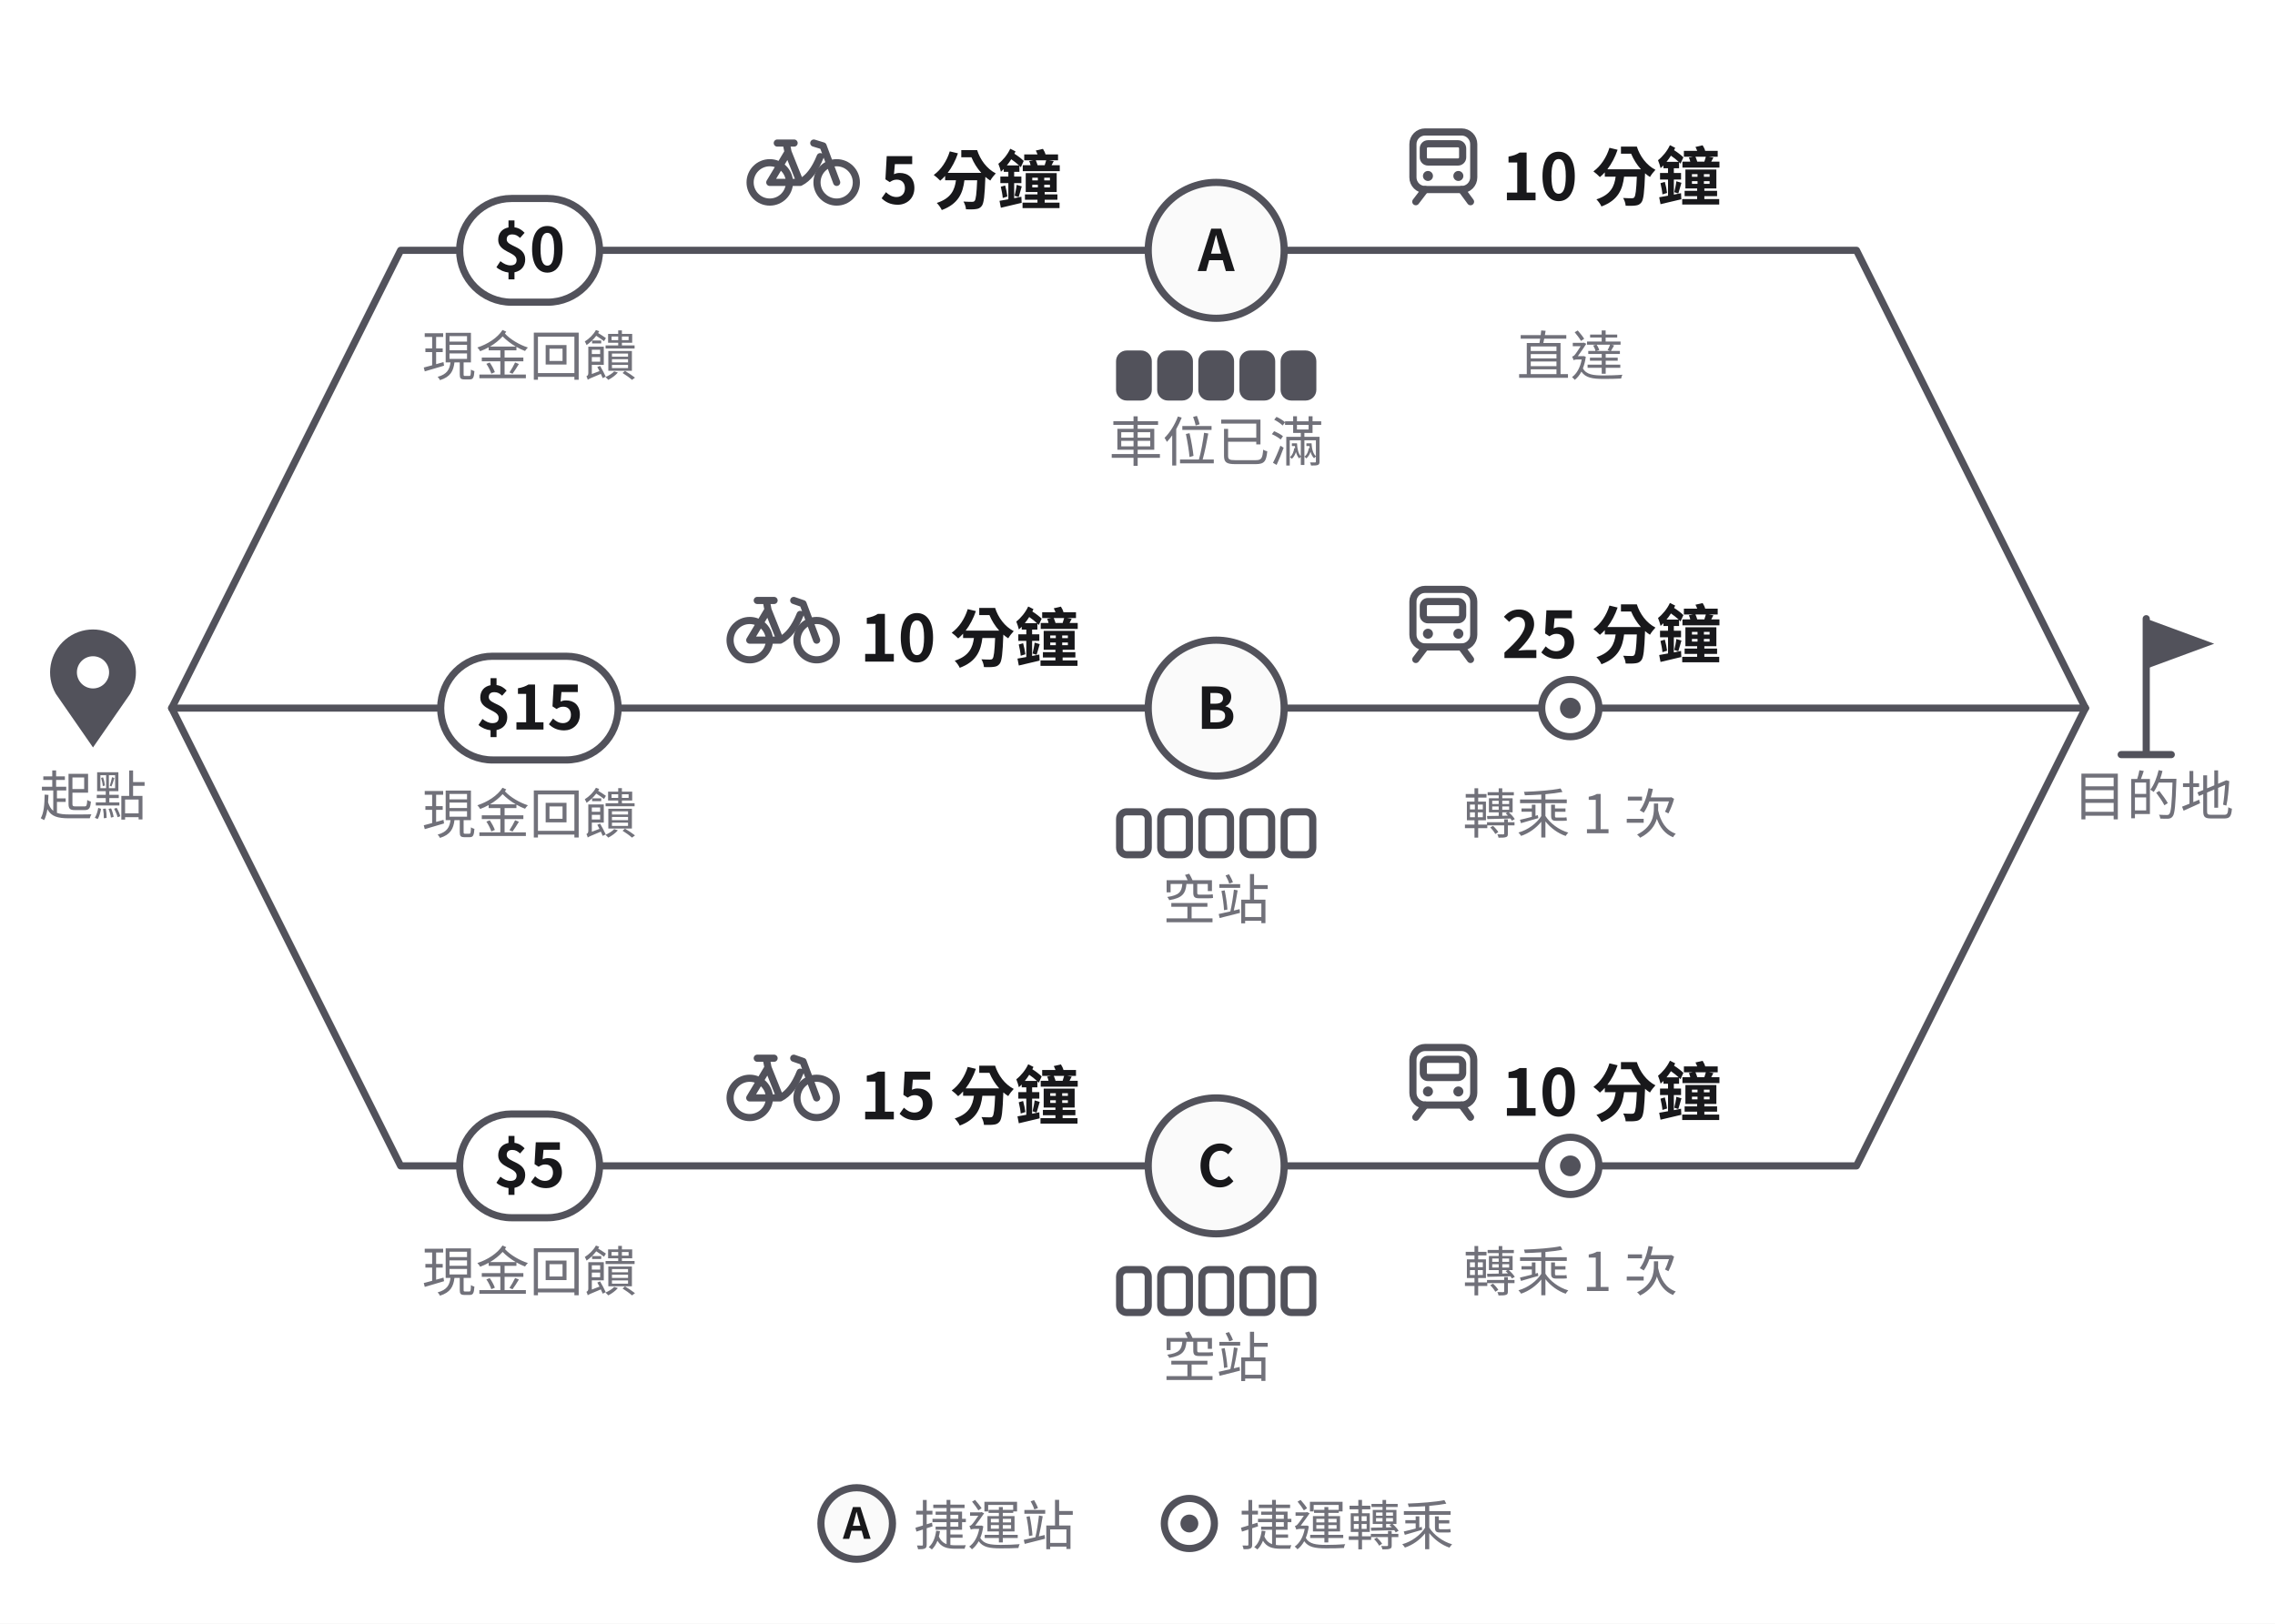
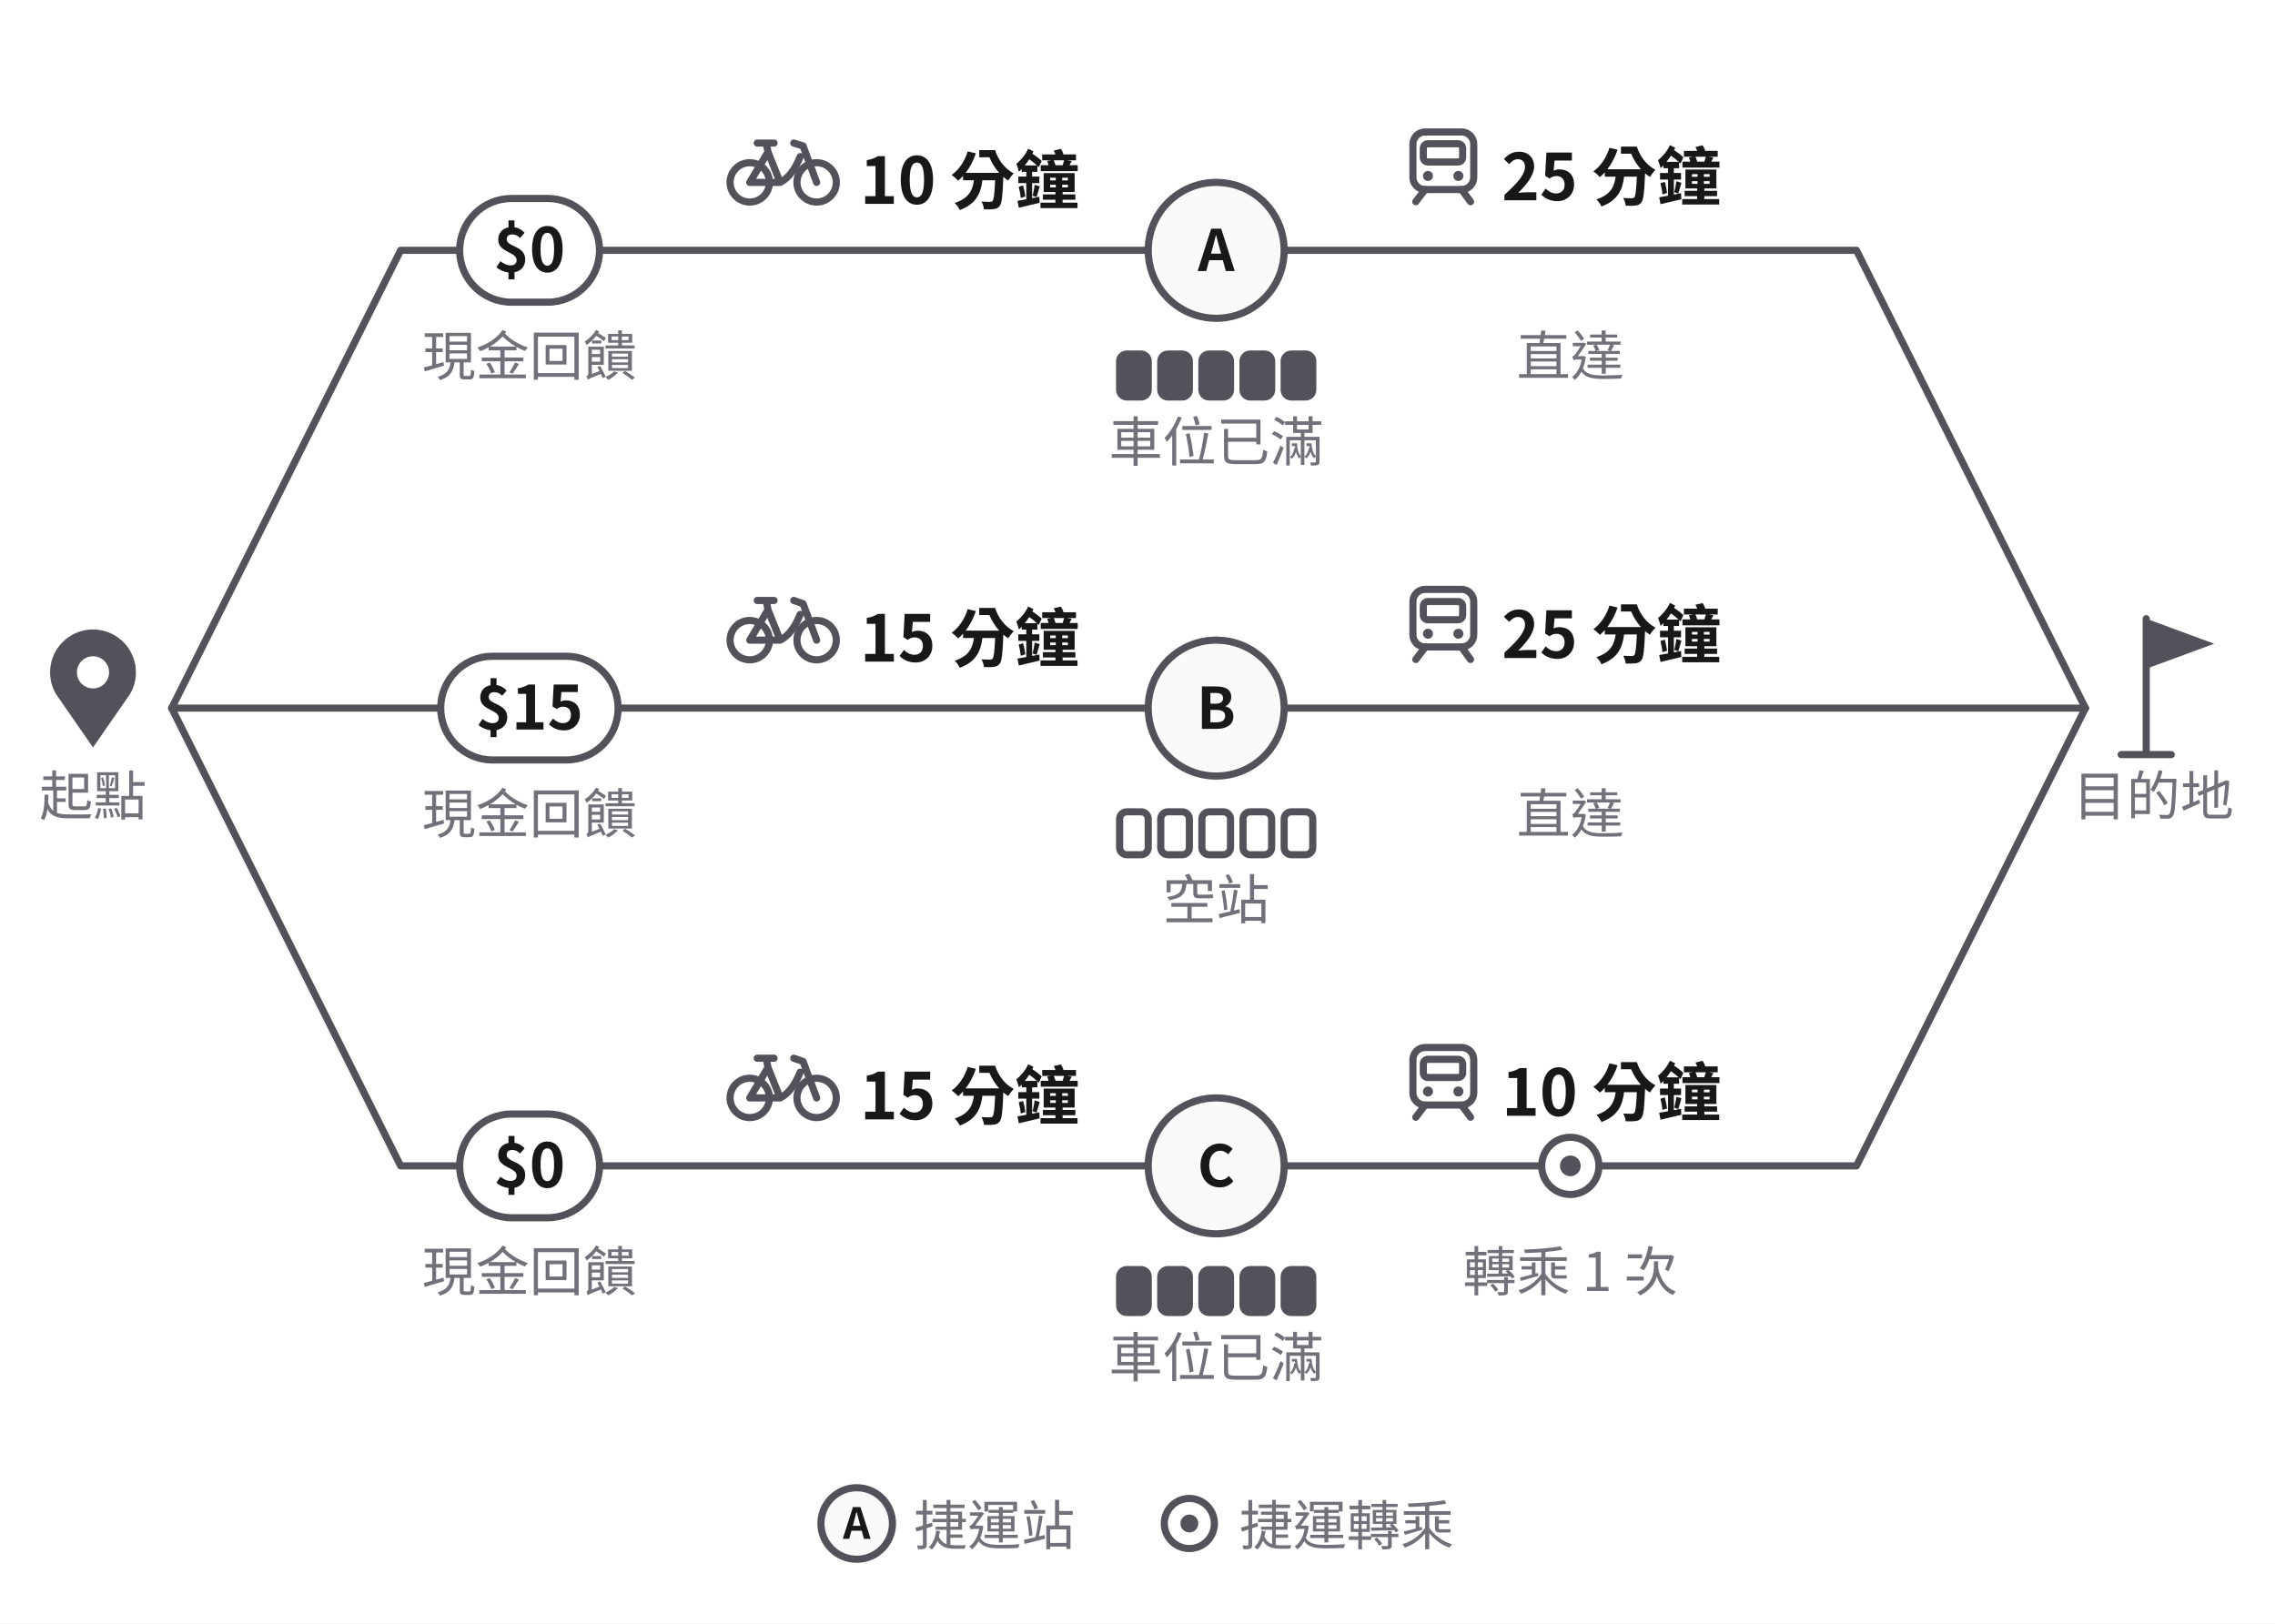
<svg xmlns="http://www.w3.org/2000/svg" viewBox="0 0 636 454" width="636" height="454" style="display:block;width:100%;max-width:480px;height:auto;margin:0 auto" role="img" aria-label="三條路線：騎腳踏車到捷運站，再搭捷運前往目的地">
  <style>.rs-bg{fill:#ffffff}.rs-tx{fill:#18181b}.rs-mu{fill:#71717a}.rs-ln{fill:none;stroke:#52525b}.rs-ink{fill:#52525b}.rs-paper{fill:#ffffff}.rs-box{fill:#ffffff;stroke:#52525b}.rs-band{fill:#fafafa;stroke:#52525b}.rs-slot{stroke:#52525b}</style>
  <rect width="636" height="454" class="rs-bg" />
  <g font-family="system-ui,-apple-system,'Segoe UI','Noto Sans TC','Noto Sans CJK TC','PingFang TC','Microsoft JhengHei',sans-serif">
    <g class="rs-ln" stroke-width="2" stroke-linejoin="round" stroke-linecap="round">
      <path d="M48.0,198.0 L112.0,70.0 L321.0,70.0" />
      <path d="M359.0,70.0 L519.0,70.0 L583.0,198.0" />
      <path d="M48.0,198.0 L112.0,198.0 L321.0,198.0" />
      <path d="M359.0,198.0 L519.0,198.0 L583.0,198.0" />
      <path d="M48.0,198.0 L112.0,326.0 L321.0,326.0" />
      <path d="M359.0,326.0 L519.0,326.0 L583.0,198.0" />
    </g>
    <rect x="128.5" y="55.5" width="39.1" height="29.0" rx="14.5" class="rs-box" stroke-width="2" />
    <text x="148.0" y="76.0" font-size="17" font-weight="600" class="rs-tx" text-anchor="middle">$0</text>
    <text x="148.0" y="105.0" font-size="15" font-weight="500" class="rs-mu" text-anchor="middle">現金回饋</text>
    <g class="rs-ln" stroke-width="2" stroke-linecap="round" stroke-linejoin="round">
-       <circle cx="215.2" cy="51.0" r="5.5" />
-       <circle cx="233.9" cy="51.0" r="5.5" />
-       <path d="M215.2,51.0 L223.7,51.0 L220.3,42.5 Z M223.7,51.0 Q227.1,49.3 229.3,43.8 M230.1,40.8 L233.9,51.0 M220.3,42.5 L219.8,40.0 M217.3,40.0 L222.0,40.0 M230.1,40.8 L227.5,40.0" />
+       <circle cx="209.6" cy="51.0" r="5.5" />
+       <circle cx="228.3" cy="51.0" r="5.5" />
+       <path d="M209.6,51.0 L218.1,51.0 L214.7,42.5 Z M218.1,51.0 Q221.5,49.3 223.7,43.8 M224.5,40.8 L228.3,51.0 M214.7,42.5 L214.2,40.0 M211.7,40.0 L216.4,40.0 M224.5,40.8 L221.9,40.0" />
    </g>
-     <text x="246.0" y="57.0" font-size="18" font-weight="600" class="rs-tx" text-anchor="start">5 分鐘</text>
+     <text x="240.4" y="57.0" font-size="18" font-weight="600" class="rs-tx" text-anchor="start">10 分鐘</text>
    <g class="rs-ln" stroke-width="2" stroke-linecap="round" stroke-linejoin="round">
      <rect x="395.0" y="36.9" width="17.0" height="16.1" rx="3.4" />
      <rect x="397.9" y="40.2" width="11.0" height="5.1" rx="1.3" />
      <path d="M398.4,53.0 L395.8,56.4 M408.6,53.0 L411.1,56.4" />
    </g>
    <circle cx="399.2" cy="49.2" r="1.4" class="rs-ink" />
    <circle cx="407.7" cy="49.2" r="1.4" class="rs-ink" />
-     <text x="419.8" y="56.0" font-size="18" font-weight="600" class="rs-tx" text-anchor="start">10 分鐘</text>
+     <text x="419.8" y="56.0" font-size="18" font-weight="600" class="rs-tx" text-anchor="start">25 分鐘</text>
    <text x="439.0" y="105.0" font-size="15" font-weight="500" class="rs-mu" text-anchor="middle">直達</text>
    <circle cx="340.0" cy="70.0" r="19.0" class="rs-band" stroke-width="2" />
    <text x="340.0" y="75.8" font-size="16" font-weight="700" class="rs-tx" text-anchor="middle">A</text>
    <rect x="313.0" y="99.0" width="8.0" height="12.0" rx="2" class="rs-slot rs-ink" stroke-width="2" />
    <rect x="324.5" y="99.0" width="8.0" height="12.0" rx="2" class="rs-slot rs-ink" stroke-width="2" />
    <rect x="336.0" y="99.0" width="8.0" height="12.0" rx="2" class="rs-slot rs-ink" stroke-width="2" />
    <rect x="347.5" y="99.0" width="8.0" height="12.0" rx="2" class="rs-slot rs-ink" stroke-width="2" />
    <rect x="359.0" y="99.0" width="8.0" height="12.0" rx="2" class="rs-slot rs-ink" stroke-width="2" />
    <text x="340.0" y="129.0" font-size="15" font-weight="500" class="rs-mu" text-anchor="middle">車位已滿</text>
    <rect x="123.2" y="183.5" width="49.6" height="29.0" rx="14.5" class="rs-box" stroke-width="2" />
    <text x="148.0" y="204.0" font-size="17" font-weight="600" class="rs-tx" text-anchor="middle">$15</text>
    <text x="148.0" y="233.0" font-size="15" font-weight="500" class="rs-mu" text-anchor="middle">現金回饋</text>
    <g class="rs-ln" stroke-width="2" stroke-linecap="round" stroke-linejoin="round">
      <circle cx="209.6" cy="179.0" r="5.5" />
      <circle cx="228.3" cy="179.0" r="5.5" />
      <path d="M209.6,179.0 L218.1,179.0 L214.7,170.5 Z M218.1,179.0 Q221.5,177.3 223.7,171.8 M224.5,168.8 L228.3,179.0 M214.7,170.5 L214.2,167.9 M211.7,167.9 L216.4,167.9 M224.5,168.8 L221.9,167.9" />
    </g>
-     <text x="240.4" y="185.0" font-size="18" font-weight="600" class="rs-tx" text-anchor="start">10 分鐘</text>
+     <text x="240.4" y="185.0" font-size="18" font-weight="600" class="rs-tx" text-anchor="start">15 分鐘</text>
    <g class="rs-ln" stroke-width="2" stroke-linecap="round" stroke-linejoin="round">
      <rect x="395.0" y="164.8" width="17.0" height="16.1" rx="3.4" />
      <rect x="397.9" y="168.2" width="11.0" height="5.1" rx="1.3" />
      <path d="M398.4,181.0 L395.8,184.4 M408.6,181.0 L411.1,184.4" />
    </g>
    <circle cx="399.2" cy="177.2" r="1.4" class="rs-ink" />
    <circle cx="407.7" cy="177.2" r="1.4" class="rs-ink" />
    <text x="419.8" y="184.0" font-size="18" font-weight="600" class="rs-tx" text-anchor="start">25 分鐘</text>
-     <circle cx="439.0" cy="198.0" r="8.0" class="rs-box" stroke-width="2" />
-     <circle cx="439.0" cy="198.0" r="2.9" class="rs-ink" />
-     <text x="439.0" y="233.0" font-size="15" font-weight="500" class="rs-mu" text-anchor="middle">轉乘 1 次</text>
+     <text x="439.0" y="233.0" font-size="15" font-weight="500" class="rs-mu" text-anchor="middle">直達</text>
    <circle cx="340.0" cy="198.0" r="19.0" class="rs-band" stroke-width="2" />
    <text x="340.0" y="203.8" font-size="16" font-weight="700" class="rs-tx" text-anchor="middle">B</text>
    <rect x="313.0" y="227.0" width="8.0" height="12.0" rx="2" class="rs-slot rs-paper" stroke-width="2" />
    <rect x="324.5" y="227.0" width="8.0" height="12.0" rx="2" class="rs-slot rs-paper" stroke-width="2" />
    <rect x="336.0" y="227.0" width="8.0" height="12.0" rx="2" class="rs-slot rs-paper" stroke-width="2" />
    <rect x="347.5" y="227.0" width="8.0" height="12.0" rx="2" class="rs-slot rs-paper" stroke-width="2" />
    <rect x="359.0" y="227.0" width="8.0" height="12.0" rx="2" class="rs-slot rs-paper" stroke-width="2" />
    <text x="340.0" y="257.0" font-size="15" font-weight="500" class="rs-mu" text-anchor="middle">空站</text>
    <rect x="128.5" y="311.5" width="39.1" height="29.0" rx="14.5" class="rs-box" stroke-width="2" />
-     <text x="148.0" y="332.0" font-size="17" font-weight="600" class="rs-tx" text-anchor="middle">$5</text>
+     <text x="148.0" y="332.0" font-size="17" font-weight="600" class="rs-tx" text-anchor="middle">$0</text>
    <text x="148.0" y="361.0" font-size="15" font-weight="500" class="rs-mu" text-anchor="middle">現金回饋</text>
    <g class="rs-ln" stroke-width="2" stroke-linecap="round" stroke-linejoin="round">
      <circle cx="209.6" cy="307.0" r="5.5" />
      <circle cx="228.3" cy="307.0" r="5.5" />
      <path d="M209.6,307.0 L218.1,307.0 L214.7,298.5 Z M218.1,307.0 Q221.5,305.3 223.7,299.8 M224.5,296.8 L228.3,307.0 M214.7,298.5 L214.2,295.9 M211.7,295.9 L216.4,295.9 M224.5,296.8 L221.9,295.9" />
    </g>
    <text x="240.4" y="313.0" font-size="18" font-weight="600" class="rs-tx" text-anchor="start">15 分鐘</text>
    <g class="rs-ln" stroke-width="2" stroke-linecap="round" stroke-linejoin="round">
      <rect x="395.0" y="292.9" width="17.0" height="16.1" rx="3.4" />
      <rect x="397.9" y="296.2" width="11.0" height="5.1" rx="1.3" />
      <path d="M398.4,309.0 L395.8,312.4 M408.6,309.0 L411.1,312.4" />
    </g>
    <circle cx="399.2" cy="305.2" r="1.4" class="rs-ink" />
    <circle cx="407.7" cy="305.2" r="1.4" class="rs-ink" />
    <text x="419.8" y="312.0" font-size="18" font-weight="600" class="rs-tx" text-anchor="start">10 分鐘</text>
    <circle cx="439.0" cy="326.0" r="8.0" class="rs-box" stroke-width="2" />
    <circle cx="439.0" cy="326.0" r="2.9" class="rs-ink" />
    <text x="439.0" y="361.0" font-size="15" font-weight="500" class="rs-mu" text-anchor="middle">轉乘 1 次</text>
    <circle cx="340.0" cy="326.0" r="19.0" class="rs-band" stroke-width="2" />
    <text x="340.0" y="331.8" font-size="16" font-weight="700" class="rs-tx" text-anchor="middle">C</text>
-     <rect x="313.0" y="355.0" width="8.0" height="12.0" rx="2" class="rs-slot rs-paper" stroke-width="2" />
-     <rect x="324.5" y="355.0" width="8.0" height="12.0" rx="2" class="rs-slot rs-paper" stroke-width="2" />
-     <rect x="336.0" y="355.0" width="8.0" height="12.0" rx="2" class="rs-slot rs-paper" stroke-width="2" />
-     <rect x="347.5" y="355.0" width="8.0" height="12.0" rx="2" class="rs-slot rs-paper" stroke-width="2" />
-     <rect x="359.0" y="355.0" width="8.0" height="12.0" rx="2" class="rs-slot rs-paper" stroke-width="2" />
-     <text x="340.0" y="385.0" font-size="15" font-weight="500" class="rs-mu" text-anchor="middle">空站</text>
+     <rect x="313.0" y="355.0" width="8.0" height="12.0" rx="2" class="rs-slot rs-ink" stroke-width="2" />
+     <rect x="324.5" y="355.0" width="8.0" height="12.0" rx="2" class="rs-slot rs-ink" stroke-width="2" />
+     <rect x="336.0" y="355.0" width="8.0" height="12.0" rx="2" class="rs-slot rs-ink" stroke-width="2" />
+     <rect x="347.5" y="355.0" width="8.0" height="12.0" rx="2" class="rs-slot rs-ink" stroke-width="2" />
+     <rect x="359.0" y="355.0" width="8.0" height="12.0" rx="2" class="rs-slot rs-ink" stroke-width="2" />
+     <text x="340.0" y="385.0" font-size="15" font-weight="500" class="rs-mu" text-anchor="middle">車位已滿</text>
    <path d="M26.0,209.0 L15.6,194.0 A12 12 0 1 1 36.4,194.0 Z" class="rs-ink" />
    <circle cx="26.0" cy="188.0" r="4.5" class="rs-paper" />
    <text x="26.0" y="228.0" font-size="15" font-weight="500" class="rs-mu" text-anchor="middle">起點</text>
    <g class="rs-ln" stroke-width="2" stroke-linecap="round">
      <path d="M600.0,211.0 L600.0,173.0 M593.0,211.0 L607.0,211.0" />
    </g>
    <path d="M600.0,173.0 L619.0,180.0 L600.0,187.0 Z" class="rs-ink" />
    <text x="602.0" y="228.0" font-size="15" font-weight="500" class="rs-mu" text-anchor="middle">目的地</text>
    <circle cx="239.5" cy="426.0" r="10" class="rs-band" stroke-width="2" />
    <text x="239.5" y="430.3" font-size="12" font-weight="700" class="rs-tx" text-anchor="middle">A</text>
    <text x="255.5" y="432.0" font-size="15" font-weight="500" class="rs-mu" text-anchor="start">捷運站</text>
    <circle cx="332.5" cy="426.0" r="7.0" class="rs-box" stroke-width="2" />
    <circle cx="332.5" cy="426.0" r="2.5" class="rs-ink" />
    <text x="346.5" y="432.0" font-size="15" font-weight="500" class="rs-mu" text-anchor="start">捷運轉乘</text>
  </g>
</svg>
